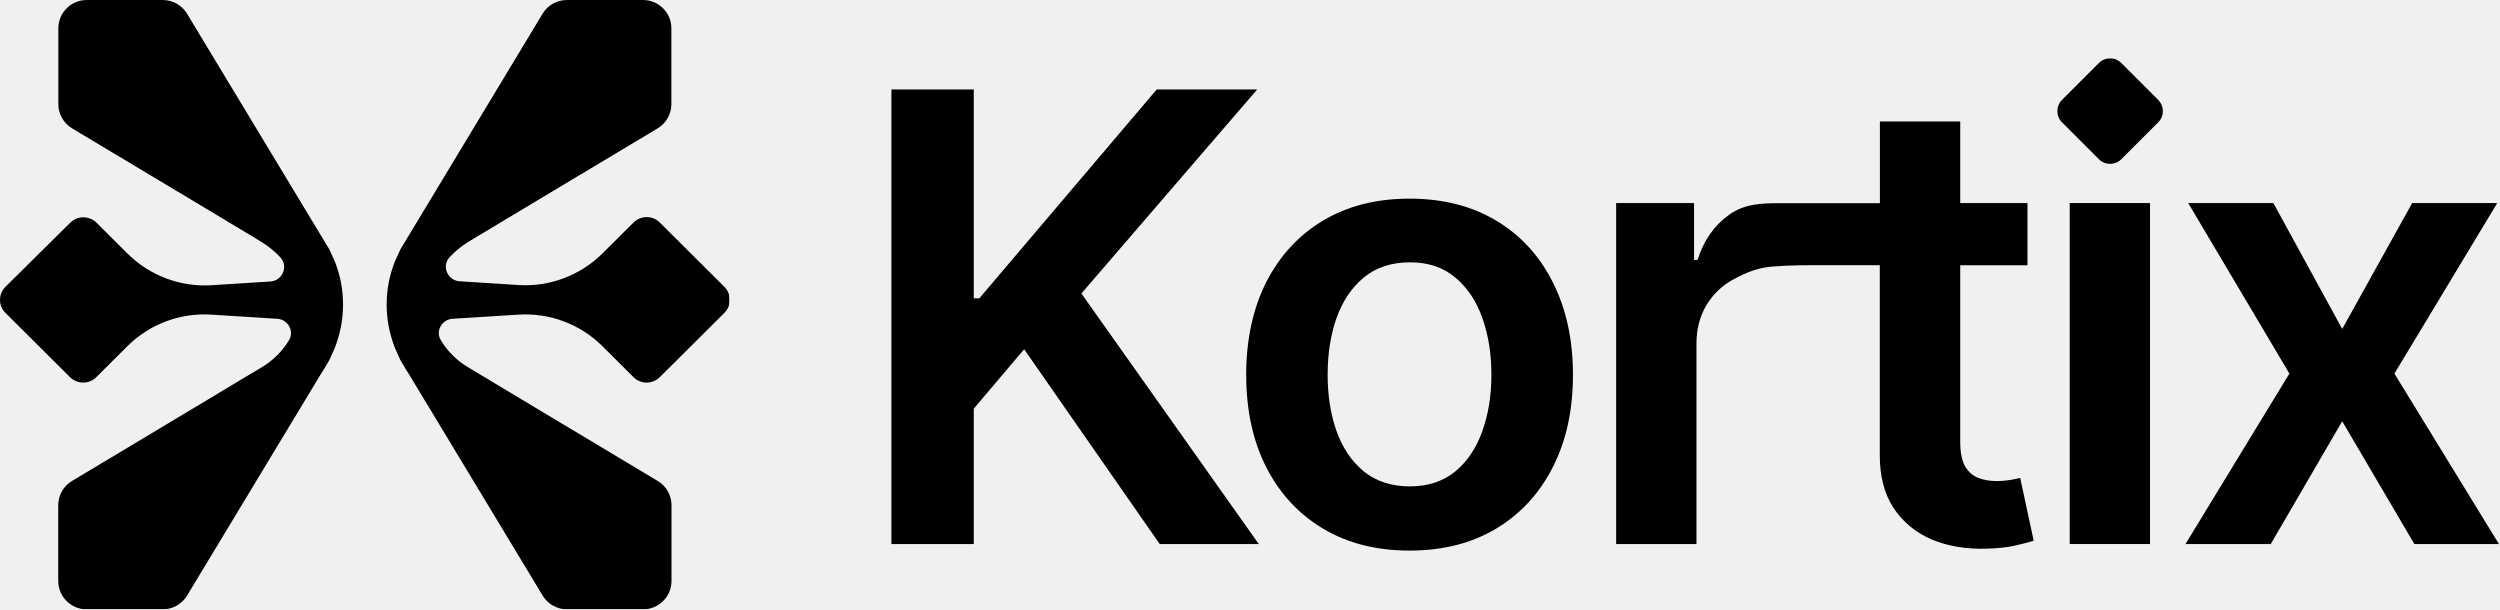
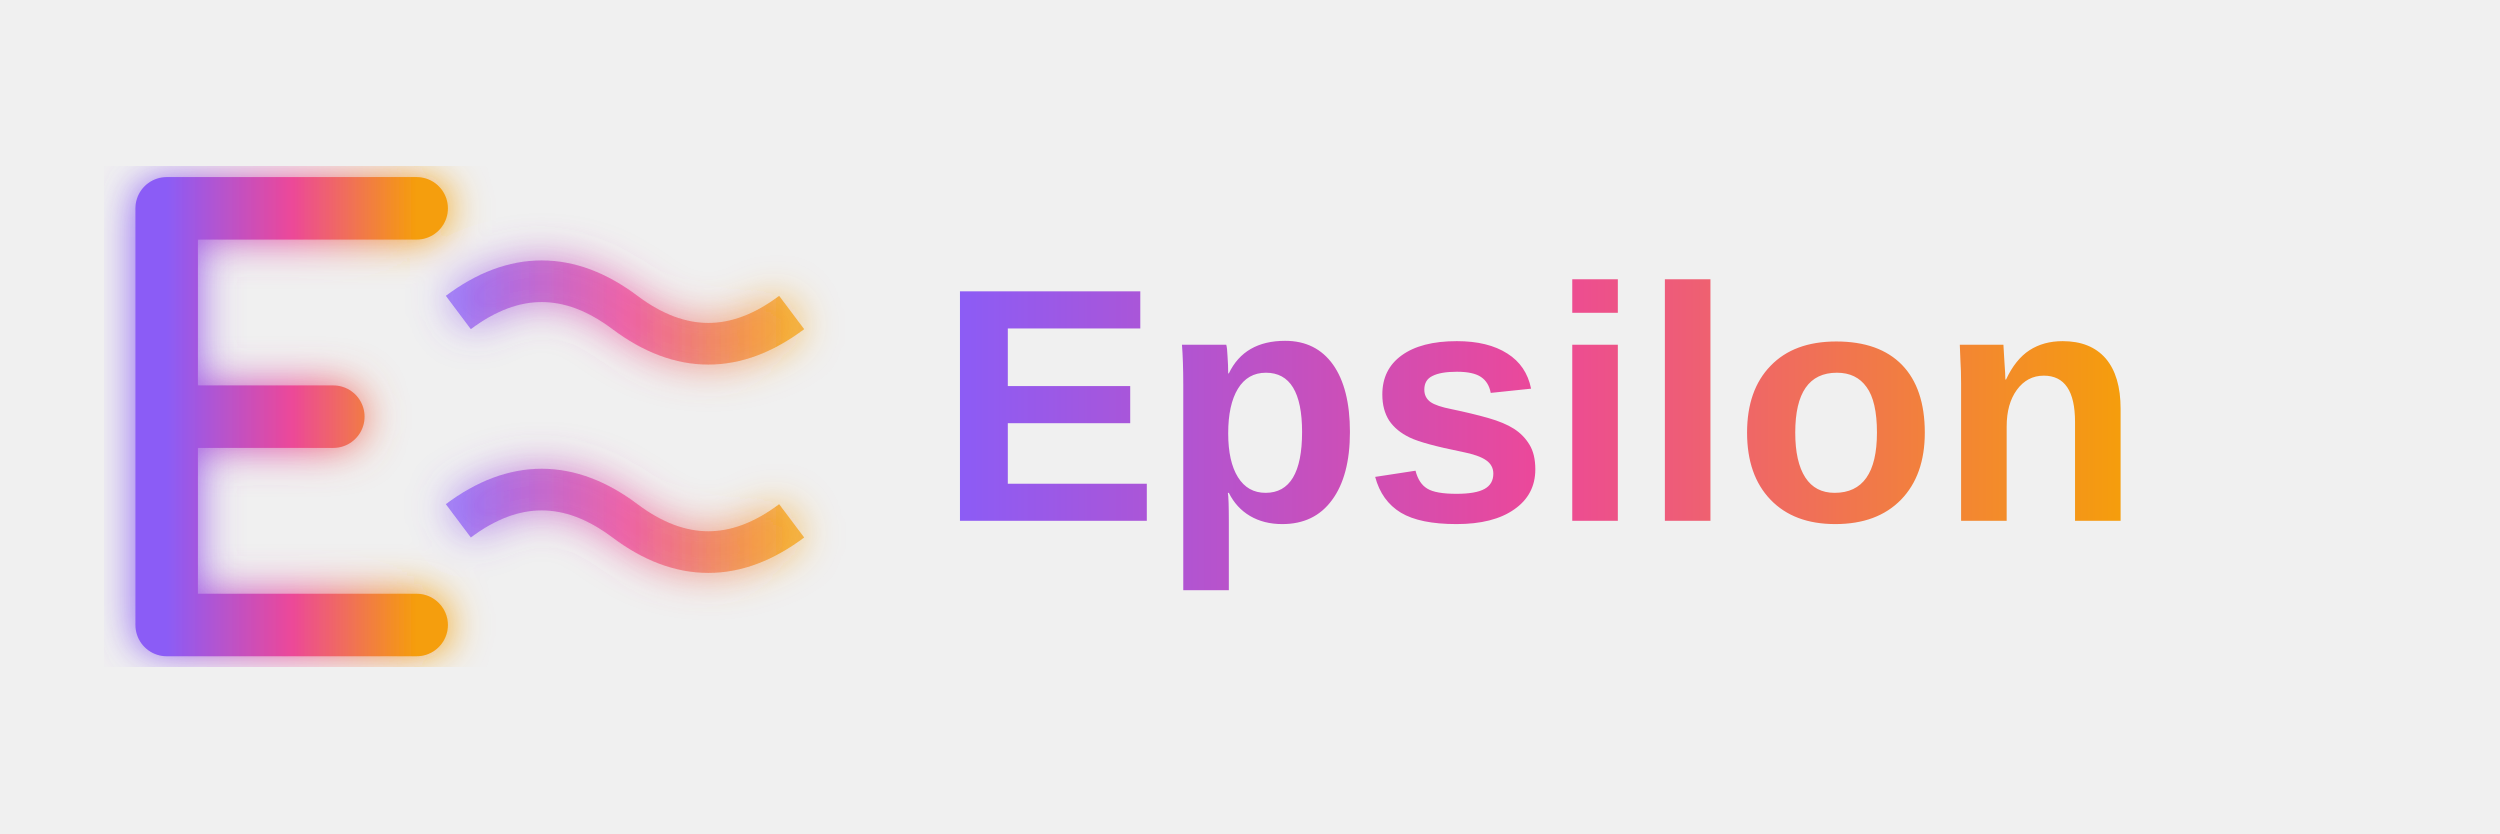
- <svg xmlns="http://www.w3.org/2000/svg" width="119" height="29" viewBox="0 0 119 29" fill="none">
-   <mask id="mask0_1_105" style="mask-type:luminance" maskUnits="userSpaceOnUse" x="0" y="0" width="35" height="29">
-     <path d="M34.714 0H0V29H34.714V0Z" fill="white" />
-   </mask>
-   <g mask="url(#mask0_1_105)">
-     <path d="M11.71 17.928L9.906 19.012L3.429 22.893C3.022 23.133 2.772 23.574 2.772 24.049V27.657C2.772 28.4 3.381 29.005 4.125 29.005H7.742C8.217 29.005 8.658 28.755 8.903 28.352L15.332 17.707L15.355 17.678L15.677 17.141L15.931 16.575C16.19 15.913 16.329 15.222 16.329 14.502C16.329 13.783 16.2 13.097 15.922 12.406L15.672 11.864L8.903 0.652C8.658 0.245 8.217 0 7.742 0H4.13C3.386 0 2.777 0.6 2.777 1.348V4.956C2.777 5.426 3.026 5.867 3.434 6.112L9.906 9.988L11.729 11.082L11.93 11.202L12.472 11.533C12.808 11.739 13.105 11.989 13.36 12.267C13.734 12.689 13.441 13.361 12.875 13.399L10.078 13.576C8.586 13.672 7.128 13.121 6.068 12.07L4.595 10.602C4.245 10.257 3.684 10.257 3.343 10.602L0.263 13.649C-0.087 13.994 -0.087 14.555 0.263 14.896L3.333 17.952C3.684 18.297 4.245 18.297 4.585 17.952L6.058 16.484C7.118 15.428 8.572 14.881 10.069 14.977L13.197 15.174C13.7 15.203 14.017 15.75 13.763 16.181C13.46 16.695 13.019 17.146 12.467 17.477L11.916 17.808" fill="black" />
-     <path d="M22.819 11.192L22.277 11.523C21.941 11.729 21.644 11.979 21.39 12.257C21.015 12.679 21.308 13.351 21.874 13.389L24.671 13.567C26.163 13.663 27.621 13.111 28.681 12.06L30.154 10.593C30.504 10.247 31.066 10.247 31.406 10.593L34.477 13.649C34.827 13.994 34.827 14.555 34.477 14.896L31.406 17.952C31.056 18.297 30.495 18.297 30.154 17.952L28.681 16.484C27.621 15.428 26.168 14.881 24.671 14.977L21.543 15.174C21.039 15.203 20.723 15.75 20.977 16.181C21.279 16.695 21.721 17.146 22.272 17.477L22.824 17.808L23.025 17.928L24.829 19.012L31.306 22.893C31.713 23.133 31.963 23.574 31.963 24.049V27.657C31.963 28.4 31.354 29.005 30.61 29.005H26.993C26.518 29.005 26.076 28.755 25.832 28.352L19.403 17.707L19.379 17.678L19.058 17.141L18.804 16.575C18.545 15.913 18.405 15.222 18.405 14.502C18.405 13.783 18.535 13.097 18.813 12.406L19.063 11.864L25.827 0.652C26.072 0.245 26.513 0 26.988 0H30.605C31.349 0 31.958 0.6 31.958 1.348V4.956C31.958 5.426 31.709 5.867 31.301 6.112L24.829 9.988L23.006 11.082" fill="black" />
+ <svg xmlns="http://www.w3.org/2000/svg" width="120" height="40" viewBox="0 0 120 40" fill="none">
+   <defs>
+     <linearGradient id="epsilonGradient" x1="0%" y1="0%" x2="100%" y2="0%">
+       <stop offset="0%" style="stop-color:#8B5CF6;stop-opacity:1" />
+       <stop offset="50%" style="stop-color:#EC4899;stop-opacity:1" />
+       <stop offset="100%" style="stop-color:#F59E0B;stop-opacity:1" />
+     </linearGradient>
+     <filter id="epsilonGlow">
+       <feGaussianBlur stdDeviation="1" result="coloredBlur" />
+       <feMerge>
+         <feMergeNode in="coloredBlur" />
+         <feMergeNode in="SourceGraphic" />
+       </feMerge>
+     </filter>
+   </defs>
+   <g filter="url(#epsilonGlow)">
+     <path d="M8 10 L8 30 L20 30 M8 20 L16 20 M8 10 L20 10" stroke="url(#epsilonGradient)" stroke-width="3" stroke-linecap="round" stroke-linejoin="round" fill="none" />
+     <path d="M22 15 Q26 12 30 15 Q34 18 38 15" stroke="url(#epsilonGradient)" stroke-width="2" fill="none" opacity="0.7" />
+     <path d="M22 25 Q26 22 30 25 Q34 28 38 25" stroke="url(#epsilonGradient)" stroke-width="2" fill="none" opacity="0.7" />
  </g>
-   <path d="M59.841 4.26H55.058L46.615 14.2H46.351V4.26H42.431V25.896H46.351V19.453L48.749 16.623L55.202 25.896H59.918L51.474 13.97L59.841 4.26Z" fill="black" />
-   <path d="M95.696 22.845C95.499 22.878 95.278 22.898 95.039 22.898C94.722 22.898 94.434 22.85 94.17 22.749C93.911 22.648 93.7 22.466 93.537 22.197C93.383 21.924 93.307 21.53 93.307 21.012V12.627H96.507V9.666H93.307V5.781H89.483V9.671H84.782C83.851 9.671 83.055 9.695 82.326 10.209C81.606 10.717 81.097 11.437 80.805 12.372H80.637V9.666H76.929V25.896H80.752V16.354C80.752 15.663 80.91 15.054 81.227 14.526C81.544 13.998 81.975 13.586 82.527 13.289C83.084 12.986 83.654 12.746 84.35 12.689C85.19 12.617 86.048 12.622 87.176 12.622H89.478V21.645C89.474 22.658 89.689 23.507 90.136 24.183C90.587 24.86 91.196 25.359 91.963 25.685C92.731 26.002 93.595 26.145 94.554 26.117C95.096 26.102 95.552 26.054 95.926 25.968C96.305 25.882 96.598 25.805 96.804 25.738L96.161 22.749C96.056 22.778 95.902 22.806 95.696 22.845Z" fill="black" />
-   <path d="M71.217 10.501C70.056 9.806 68.679 9.455 67.096 9.455C65.513 9.455 64.136 9.806 62.975 10.501C61.814 11.197 60.912 12.175 60.269 13.437C59.636 14.699 59.319 16.167 59.319 17.841C59.319 19.515 59.636 20.983 60.269 22.235C60.912 23.488 61.809 24.466 62.975 25.162C64.136 25.858 65.513 26.208 67.096 26.208C68.679 26.208 70.056 25.858 71.217 25.162C72.378 24.466 73.28 23.488 73.913 22.235C74.556 20.983 74.873 19.515 74.873 17.841C74.873 16.167 74.551 14.694 73.913 13.437C73.28 12.175 72.383 11.197 71.217 10.501ZM70.56 20.518C70.277 21.319 69.85 21.962 69.269 22.442C68.694 22.912 67.974 23.152 67.115 23.152C66.256 23.152 65.503 22.917 64.918 22.442C64.342 21.962 63.906 21.324 63.618 20.518C63.335 19.717 63.196 18.82 63.196 17.836C63.196 16.853 63.335 15.946 63.618 15.14C63.906 14.329 64.342 13.687 64.918 13.207C65.503 12.727 66.237 12.487 67.115 12.487C67.993 12.487 68.694 12.727 69.269 13.207C69.845 13.687 70.277 14.329 70.56 15.14C70.847 15.941 70.991 16.843 70.991 17.836C70.991 18.829 70.847 19.717 70.56 20.518Z" fill="black" />
-   <path d="M118.868 9.666H114.819L111.489 15.658L108.213 9.666H104.159L108.975 17.783L104.029 25.896H108.088L111.489 20.052L114.924 25.896H118.949L113.974 17.783L118.868 9.666Z" fill="black" />
-   <path d="M102.341 9.666H98.518V25.896H102.341V9.666Z" fill="black" />
-   <path d="M99.908 2.999L98.151 4.757C97.857 5.051 97.857 5.528 98.151 5.822L99.908 7.579C100.203 7.873 100.679 7.873 100.974 7.579L102.731 5.822C103.025 5.528 103.025 5.051 102.731 4.757L100.974 2.999C100.679 2.705 100.203 2.705 99.908 2.999Z" fill="black" />
+   <text x="45" y="25" font-family="Arial, sans-serif" font-size="16" font-weight="bold" fill="url(#epsilonGradient)">Epsilon</text>
</svg>
